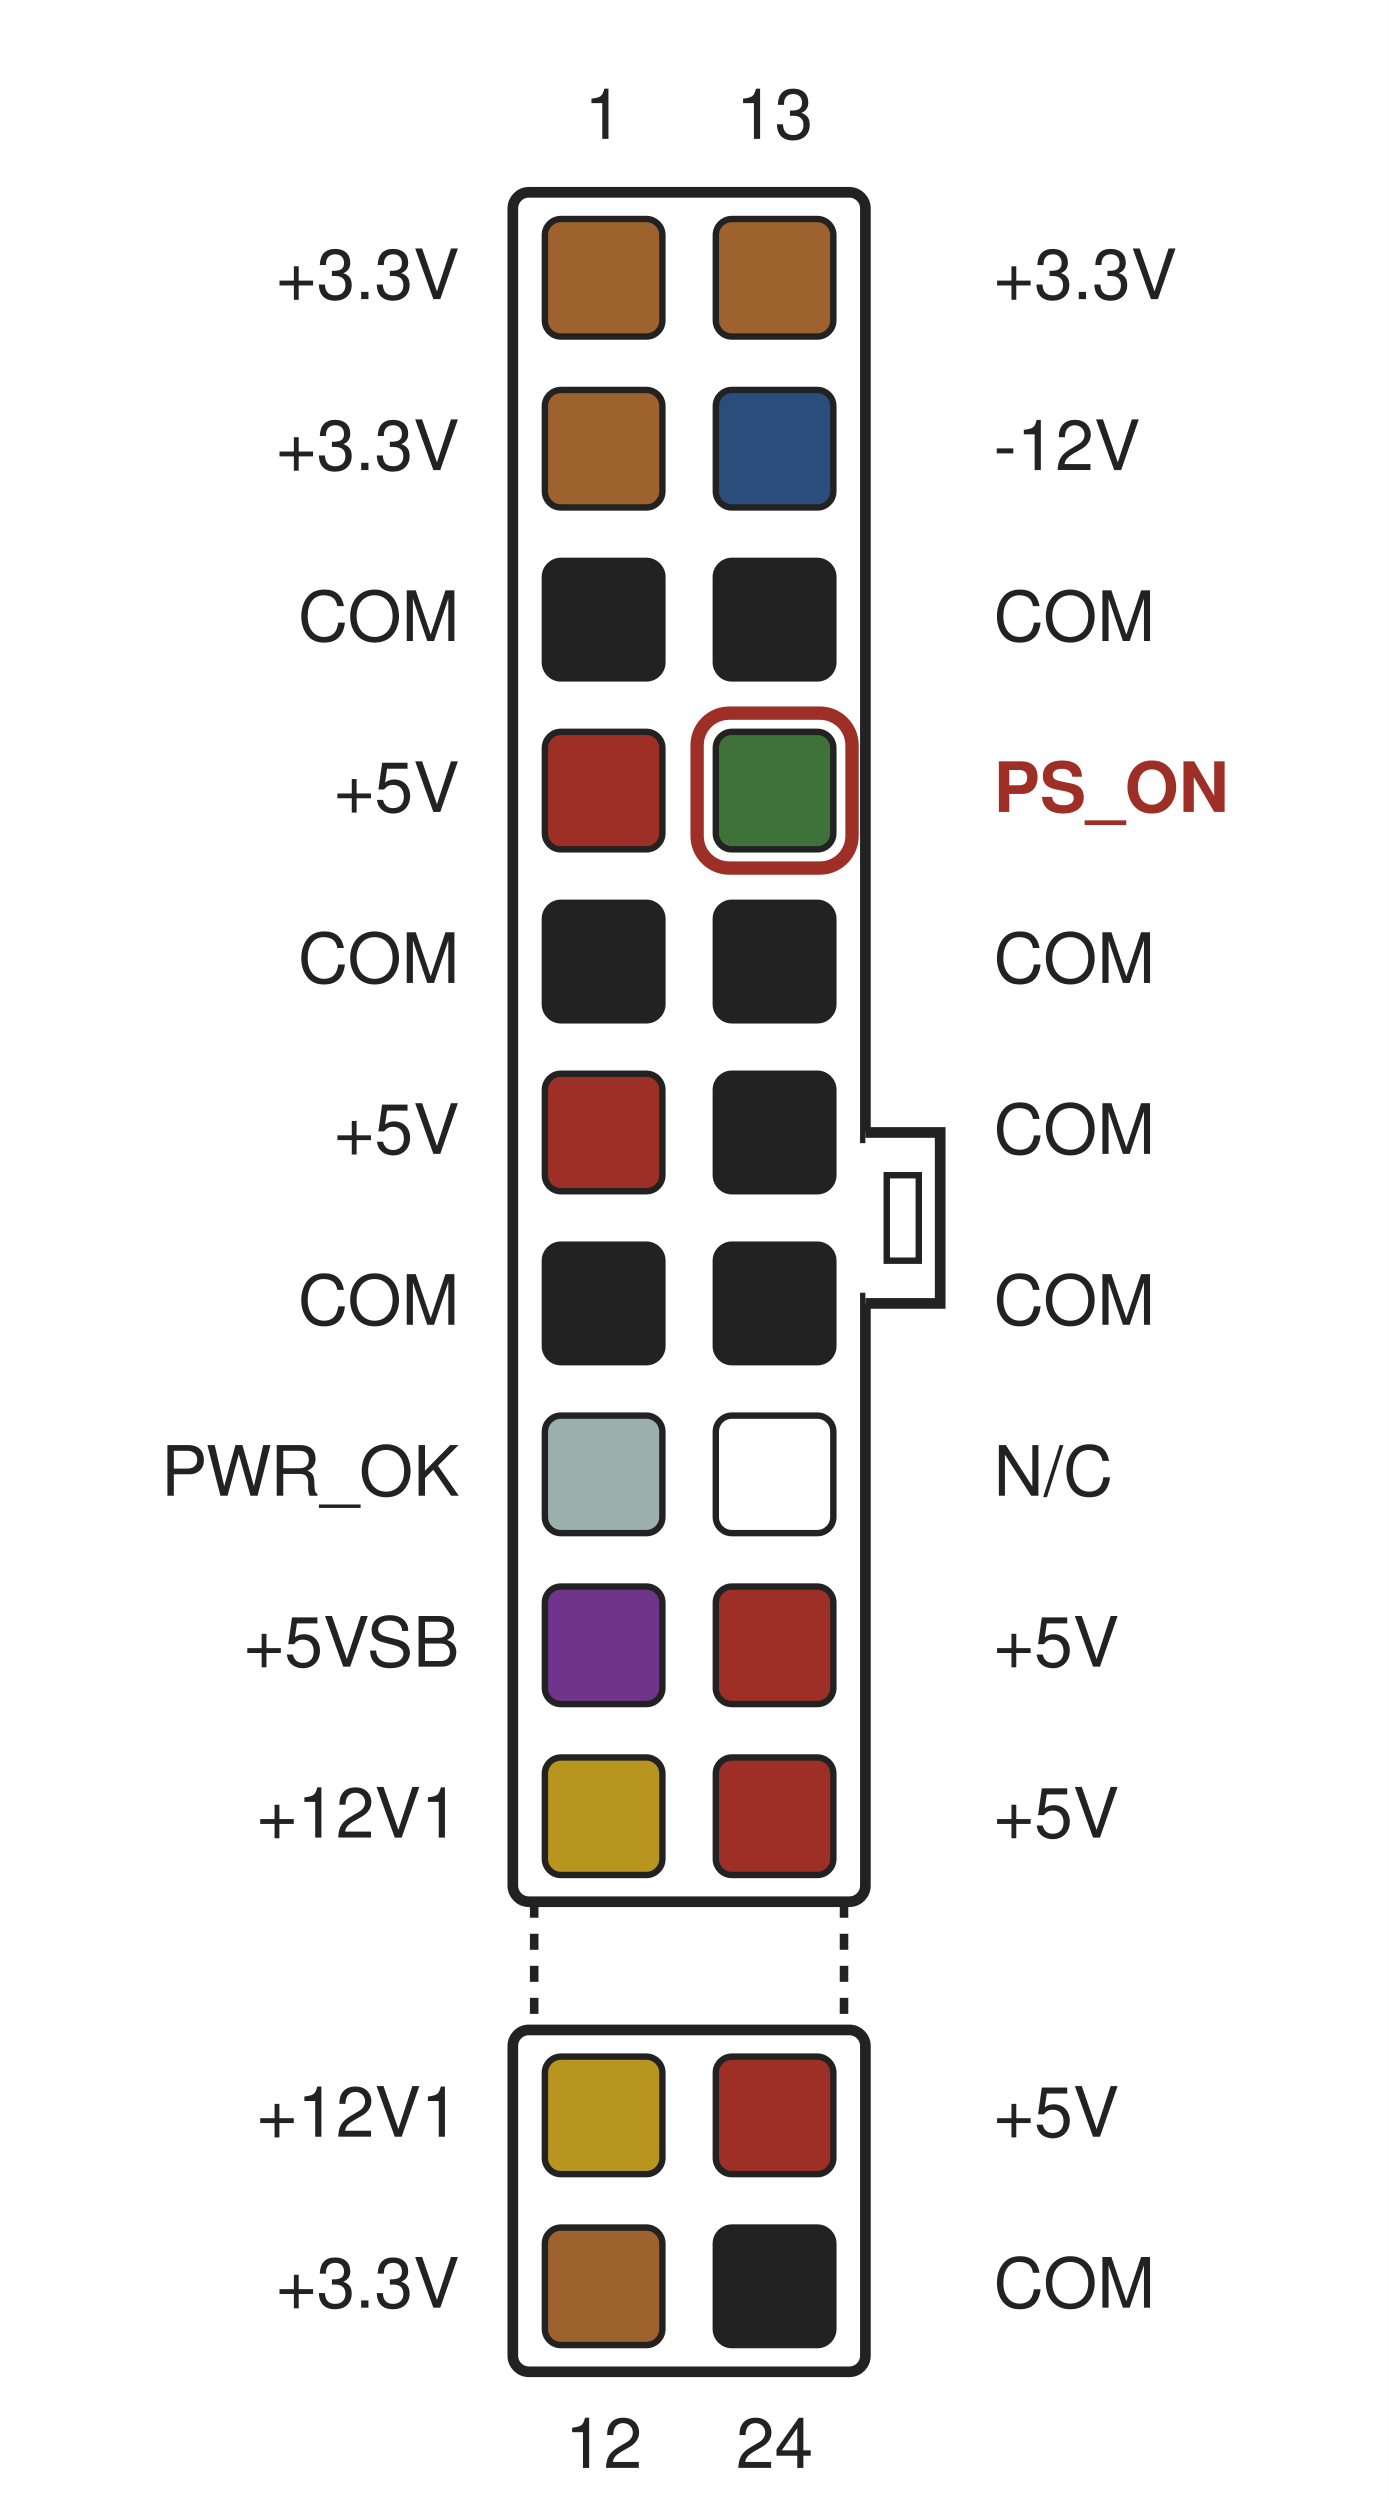
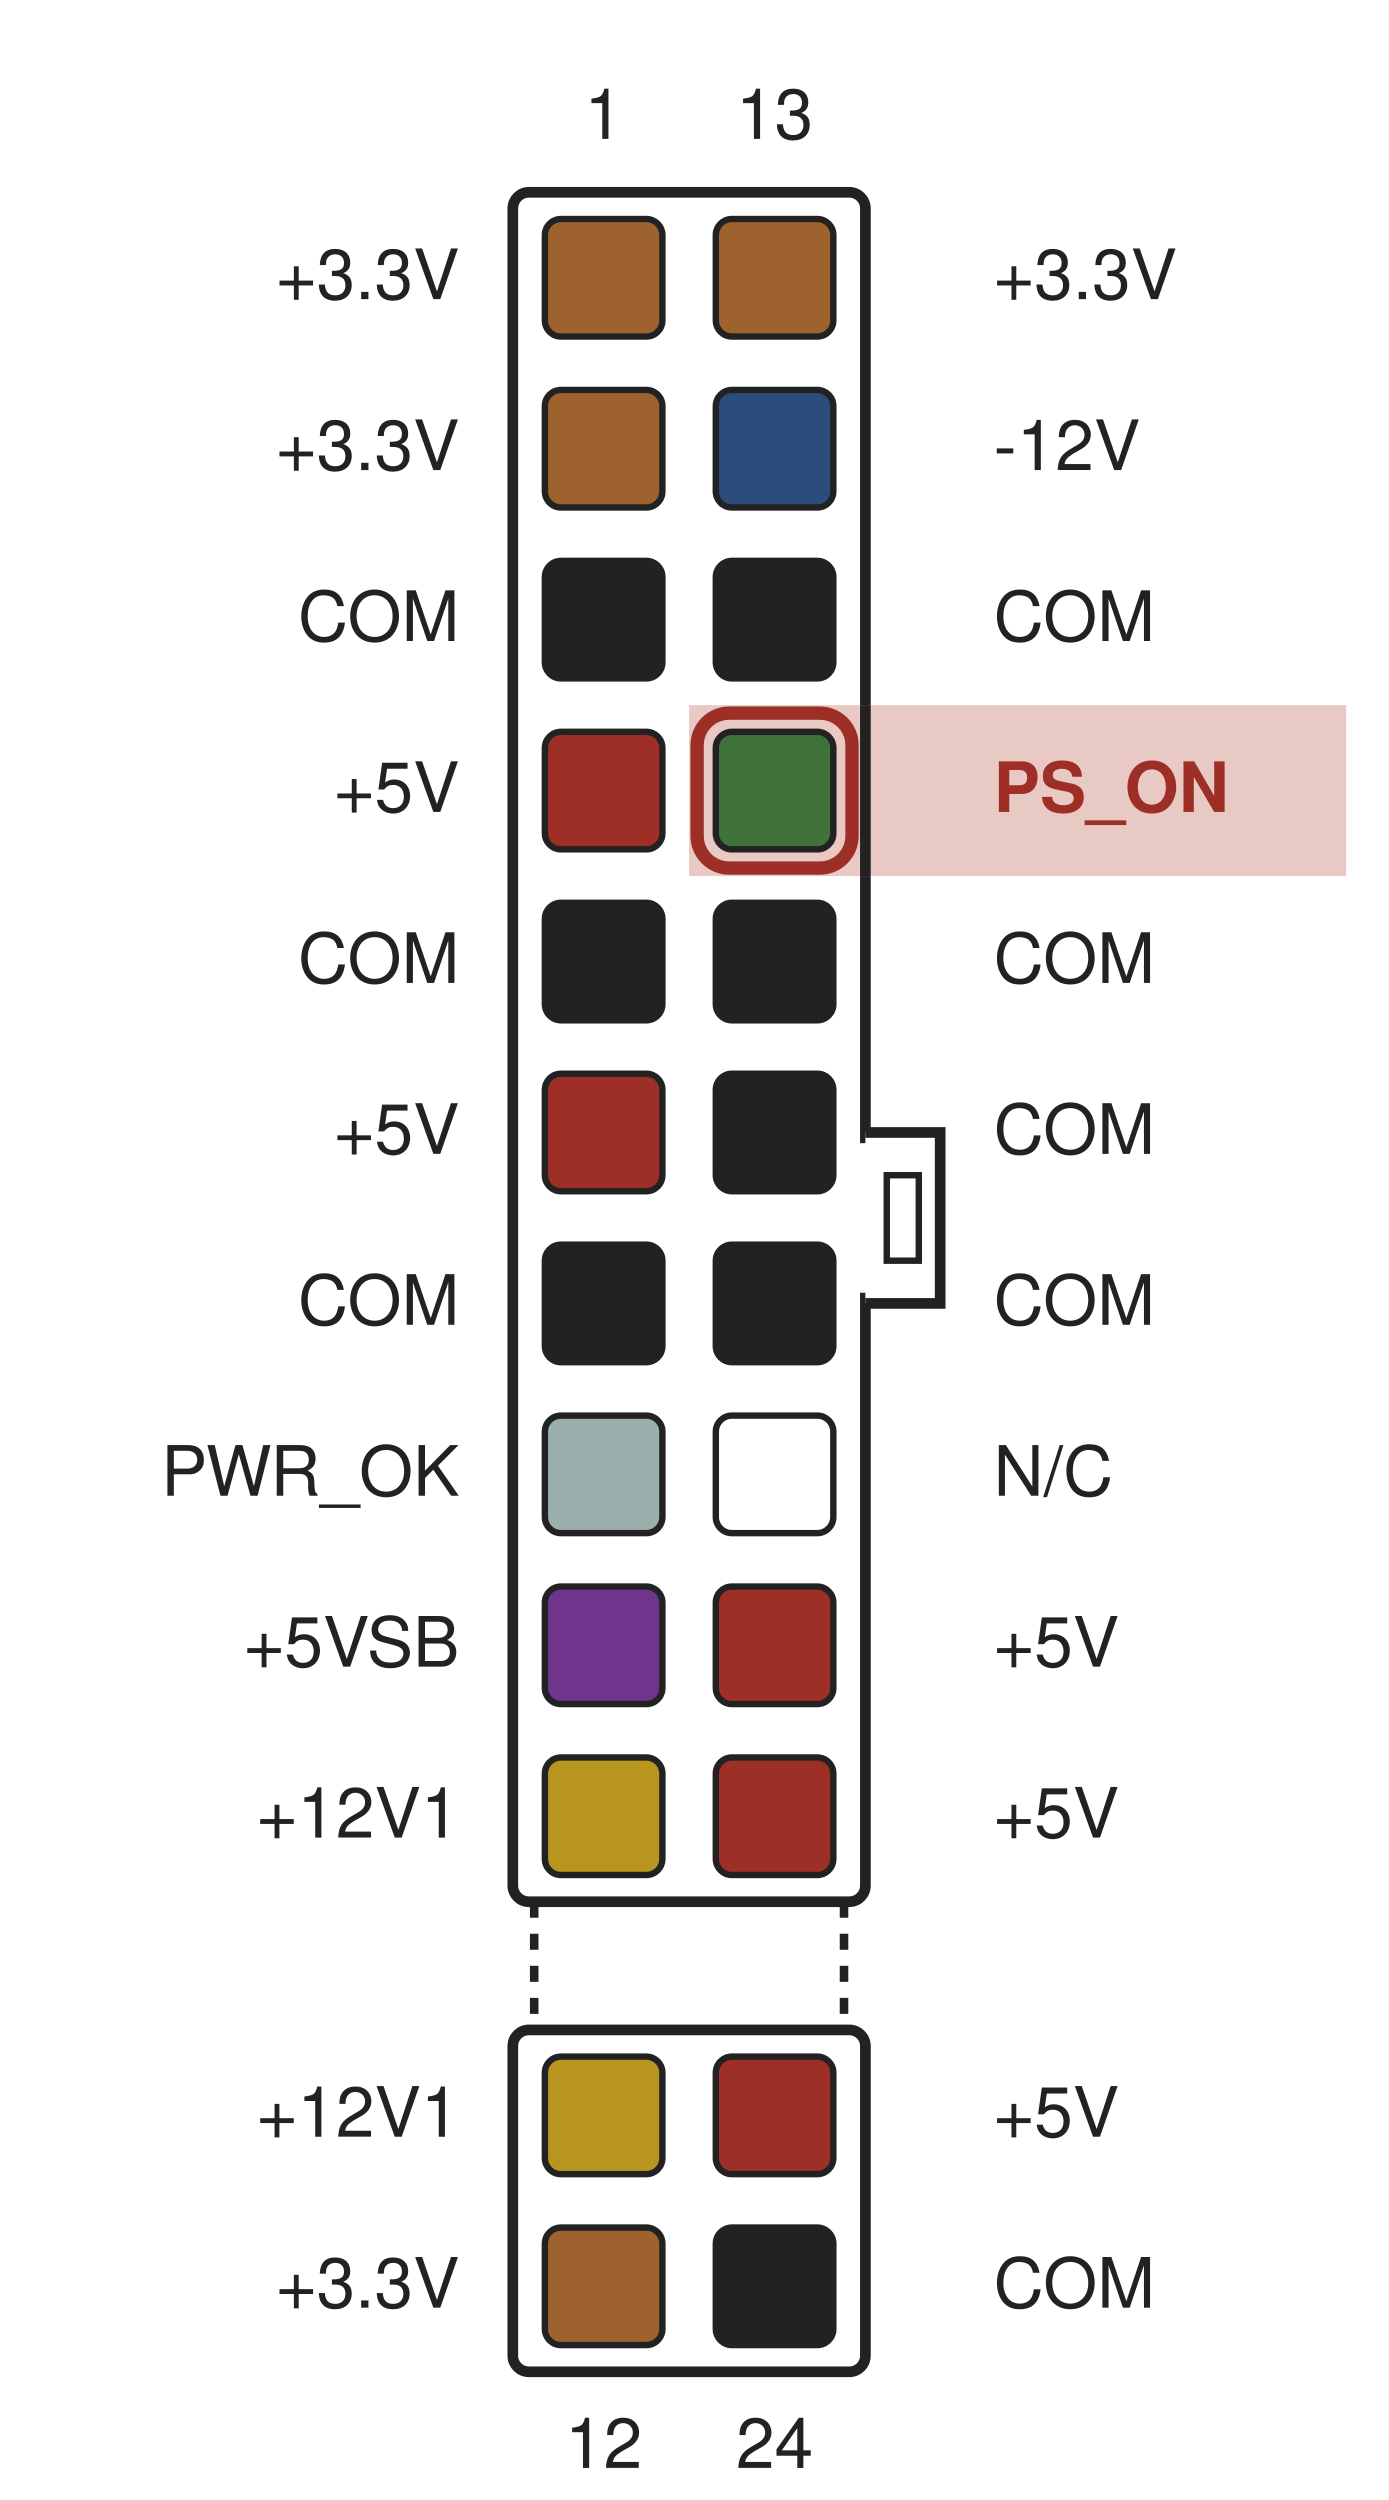
<svg xmlns="http://www.w3.org/2000/svg" viewBox="0 0 260 468" width="260" height="468" role="img">
  <style>
    text { font-family: "Segoe UI", Helvetica, Arial, sans-serif; fill: #222; font-size: 13px; }
    .nr { font-size: 13px; }
    .aan { fill: #9e2f26; font-weight: 600; }
    .huis { fill: #ffffff; stroke: #222222; stroke-width: 2; }
    .pin { stroke: #222222; stroke-width: 1.2; }
    .stip { stroke: #222222; stroke-width: 1.6; stroke-dasharray: 3 3; }
    .ring { fill: none; stroke: #9e2f26; stroke-width: 2.5; }
+     .band { fill: #e8c9c4; }
+     .wand { stroke: #222222; stroke-width: 2; fill: none; }
  </style>
  <rect x="0" y="0" width="260" height="468" fill="#ffffff" />
  <text class="nr" x="113" y="26" text-anchor="middle">1</text>
  <text class="nr" x="145" y="26" text-anchor="middle">13</text>
  <text class="nr" x="113" y="462" text-anchor="middle">12</text>
  <text class="nr" x="145" y="462" text-anchor="middle">24</text>
  <rect class="huis" x="96" y="36" width="66" height="320" rx="3" />
  <rect class="huis" x="96" y="380" width="66" height="64" rx="3" />
  <path class="stip" d="M100 356 V380 M158 356 V380" />
  <path class="huis" d="M162 212 H176 V244 H162" />
  <path d="M162 214 V242" stroke="#ffffff" stroke-width="2.5" fill="none" />
  <rect x="166" y="220" width="6" height="16" fill="#ffffff" stroke="#222222" stroke-width="1.2" />
+   <rect class="band" x="129" y="132" width="123" height="32" />
+   <path class="wand" d="M162 132 V164" />
  <rect class="pin" x="102" y="41" width="22" height="22" rx="3" fill="#9e622e" />
  <text x="86" y="56" text-anchor="end">+3.3V</text>
  <rect class="pin" x="102" y="73" width="22" height="22" rx="3" fill="#9e622e" />
  <text x="86" y="88" text-anchor="end">+3.3V</text>
  <rect class="pin" x="102" y="105" width="22" height="22" rx="3" fill="#222222" />
  <text x="86" y="120" text-anchor="end">COM</text>
  <rect class="pin" x="102" y="137" width="22" height="22" rx="3" fill="#9e2f26" />
  <text x="86" y="152" text-anchor="end">+5V</text>
  <rect class="pin" x="102" y="169" width="22" height="22" rx="3" fill="#222222" />
  <text x="86" y="184" text-anchor="end">COM</text>
  <rect class="pin" x="102" y="201" width="22" height="22" rx="3" fill="#9e2f26" />
  <text x="86" y="216" text-anchor="end">+5V</text>
  <rect class="pin" x="102" y="233" width="22" height="22" rx="3" fill="#222222" />
  <text x="86" y="248" text-anchor="end">COM</text>
  <rect class="pin" x="102" y="265" width="22" height="22" rx="3" fill="#9bb0ac" />
  <text x="86" y="280" text-anchor="end">PWR_OK</text>
  <rect class="pin" x="102" y="297" width="22" height="22" rx="3" fill="#6f358d" />
  <text x="86" y="312" text-anchor="end">+5VSB</text>
  <rect class="pin" x="102" y="329" width="22" height="22" rx="3" fill="#b8951f" />
  <text x="86" y="344" text-anchor="end">+12V1</text>
  <rect class="pin" x="102" y="385" width="22" height="22" rx="3" fill="#b8951f" />
  <text x="86" y="400" text-anchor="end">+12V1</text>
  <rect class="pin" x="102" y="417" width="22" height="22" rx="3" fill="#9e622e" />
  <text x="86" y="432" text-anchor="end">+3.3V</text>
  <rect class="pin" x="134" y="41" width="22" height="22" rx="3" fill="#9e622e" />
  <text x="186" y="56">+3.3V</text>
  <rect class="pin" x="134" y="73" width="22" height="22" rx="3" fill="#2a4d7c" />
  <text x="186" y="88">-12V</text>
  <rect class="pin" x="134" y="105" width="22" height="22" rx="3" fill="#222222" />
  <text x="186" y="120">COM</text>
  <rect class="pin" x="134" y="137" width="22" height="22" rx="3" fill="#3f7238" />
  <rect class="ring" x="130.5" y="133.5" width="29.0" height="29.0" rx="6" />
  <text class="aan" x="186" y="152">PS_ON</text>
  <rect class="pin" x="134" y="169" width="22" height="22" rx="3" fill="#222222" />
  <text x="186" y="184">COM</text>
  <rect class="pin" x="134" y="201" width="22" height="22" rx="3" fill="#222222" />
  <text x="186" y="216">COM</text>
  <rect class="pin" x="134" y="233" width="22" height="22" rx="3" fill="#222222" />
  <text x="186" y="248">COM</text>
  <rect class="pin" x="134" y="265" width="22" height="22" rx="3" fill="#ffffff" />
  <text x="186" y="280">N/C</text>
  <rect class="pin" x="134" y="297" width="22" height="22" rx="3" fill="#9e2f26" />
  <text x="186" y="312">+5V</text>
  <rect class="pin" x="134" y="329" width="22" height="22" rx="3" fill="#9e2f26" />
  <text x="186" y="344">+5V</text>
  <rect class="pin" x="134" y="385" width="22" height="22" rx="3" fill="#9e2f26" />
  <text x="186" y="400">+5V</text>
  <rect class="pin" x="134" y="417" width="22" height="22" rx="3" fill="#222222" />
  <text x="186" y="432">COM</text>
</svg>
